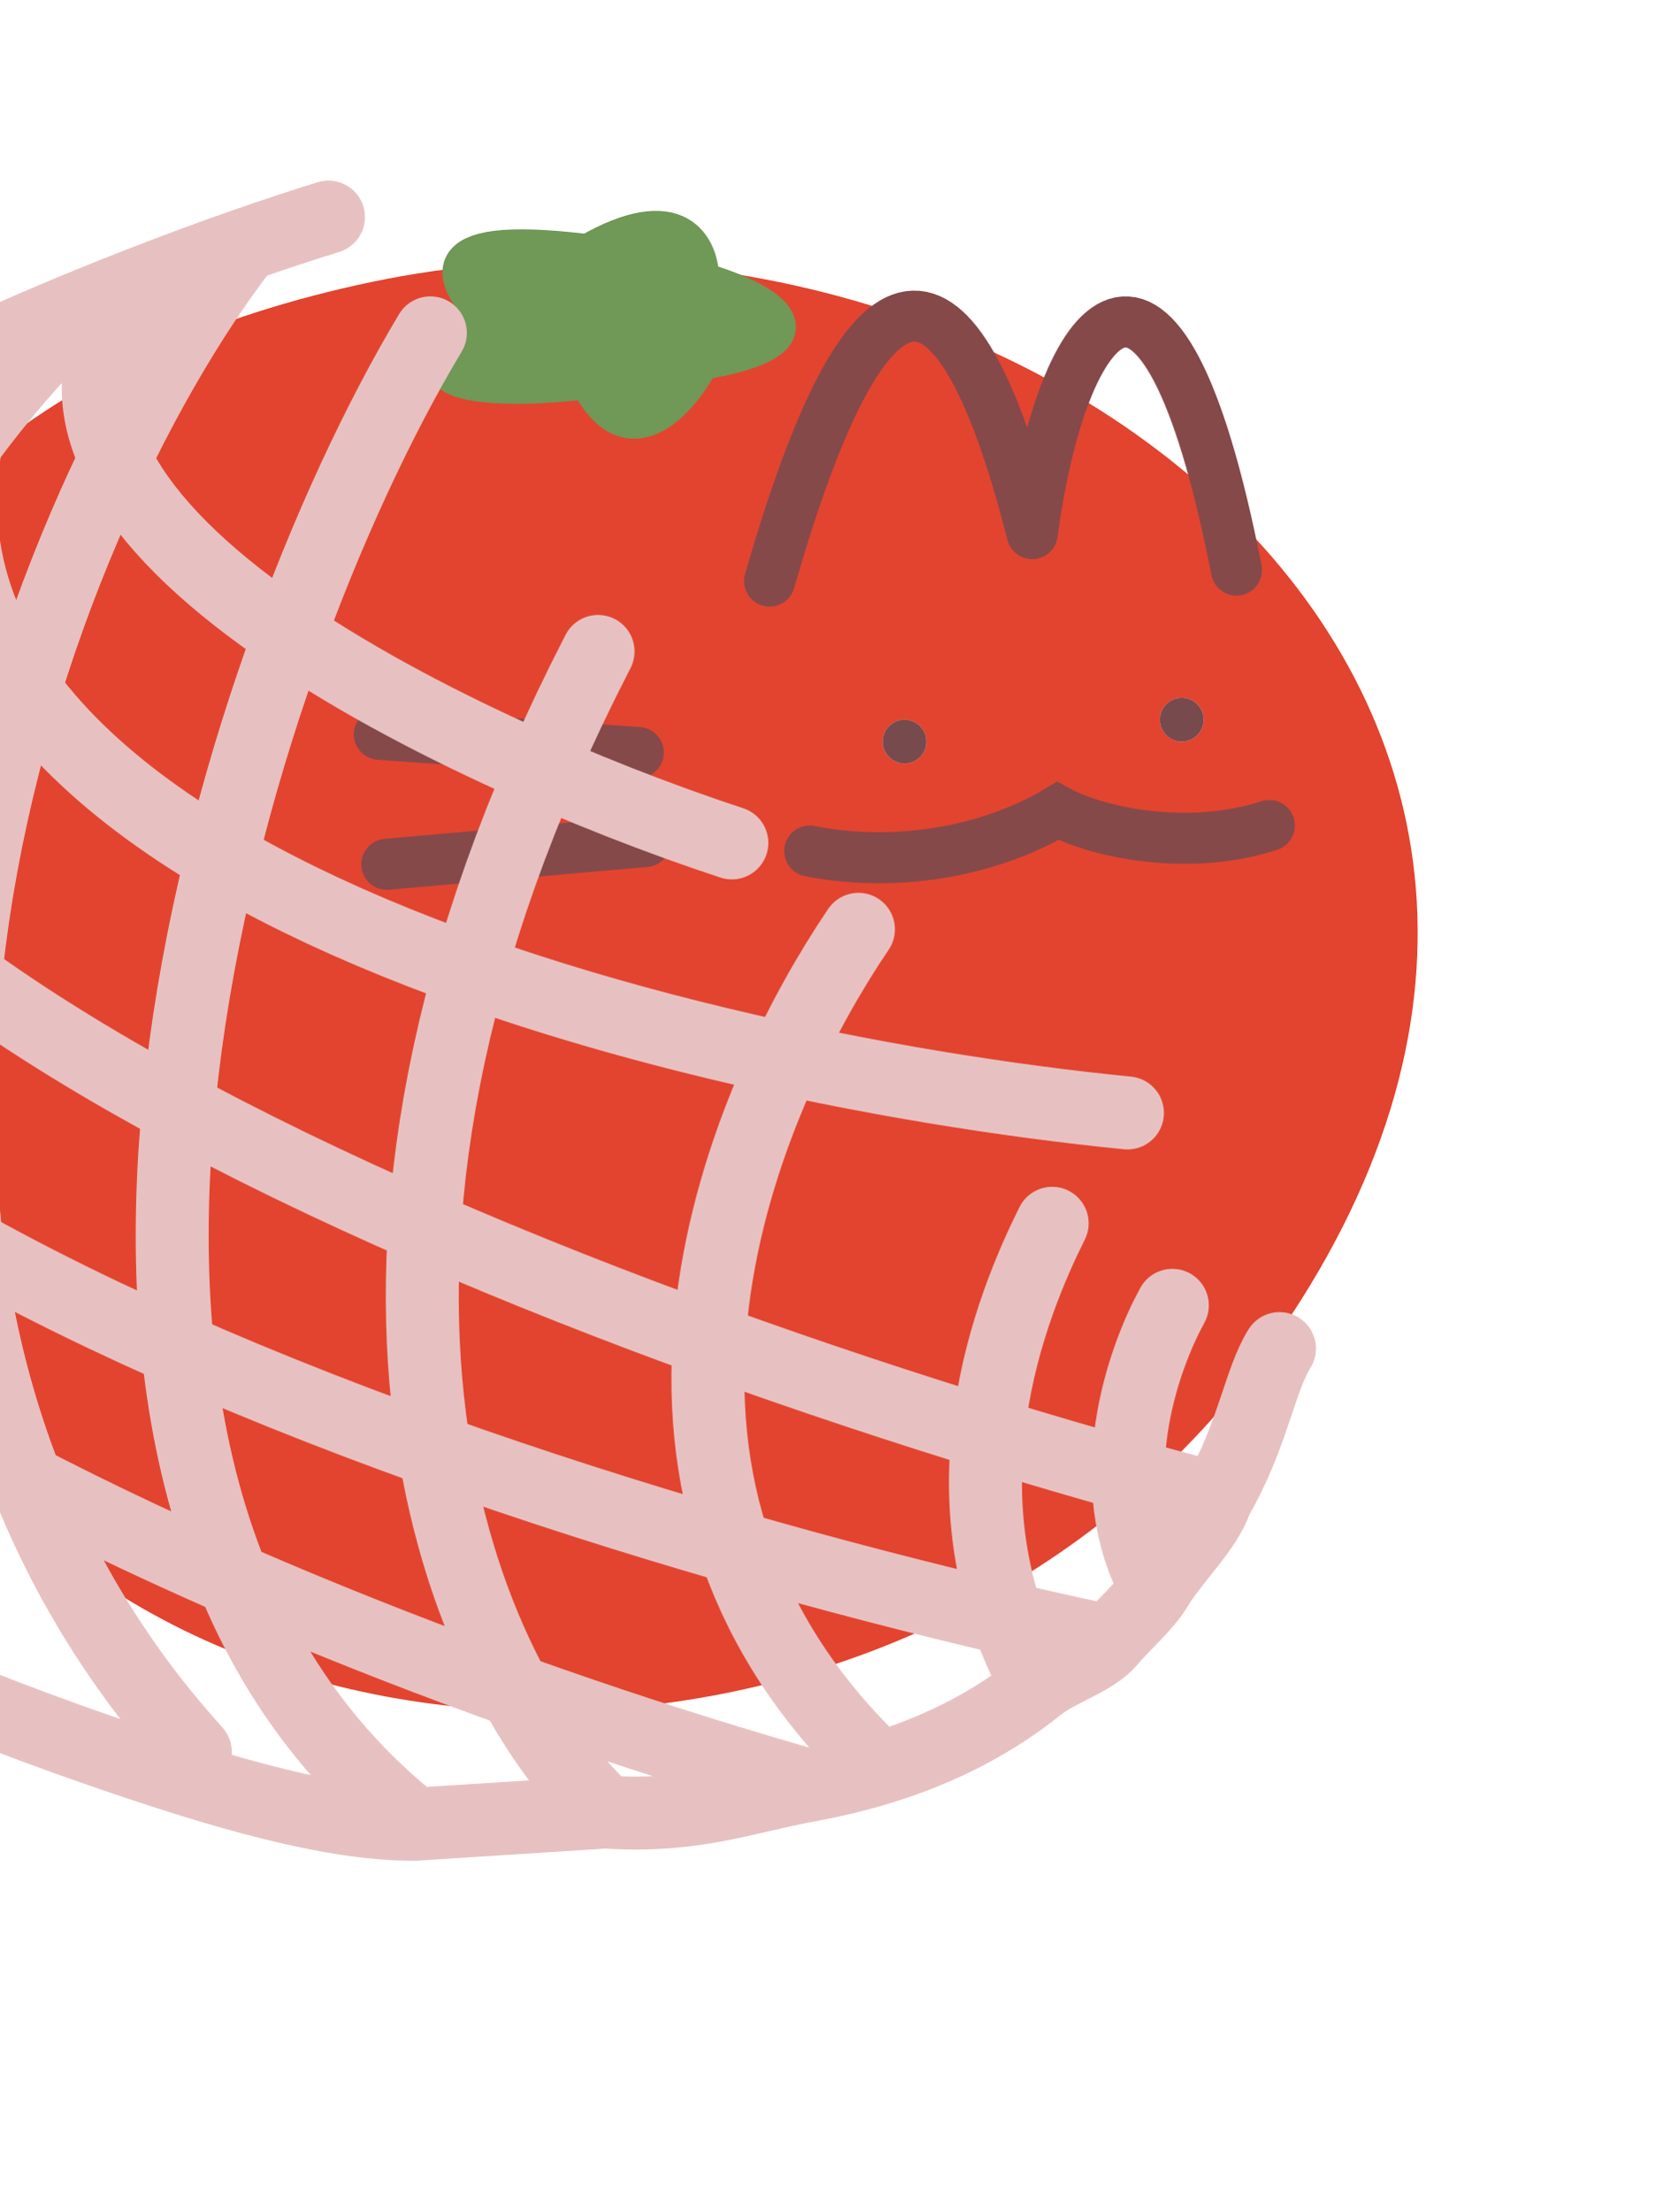
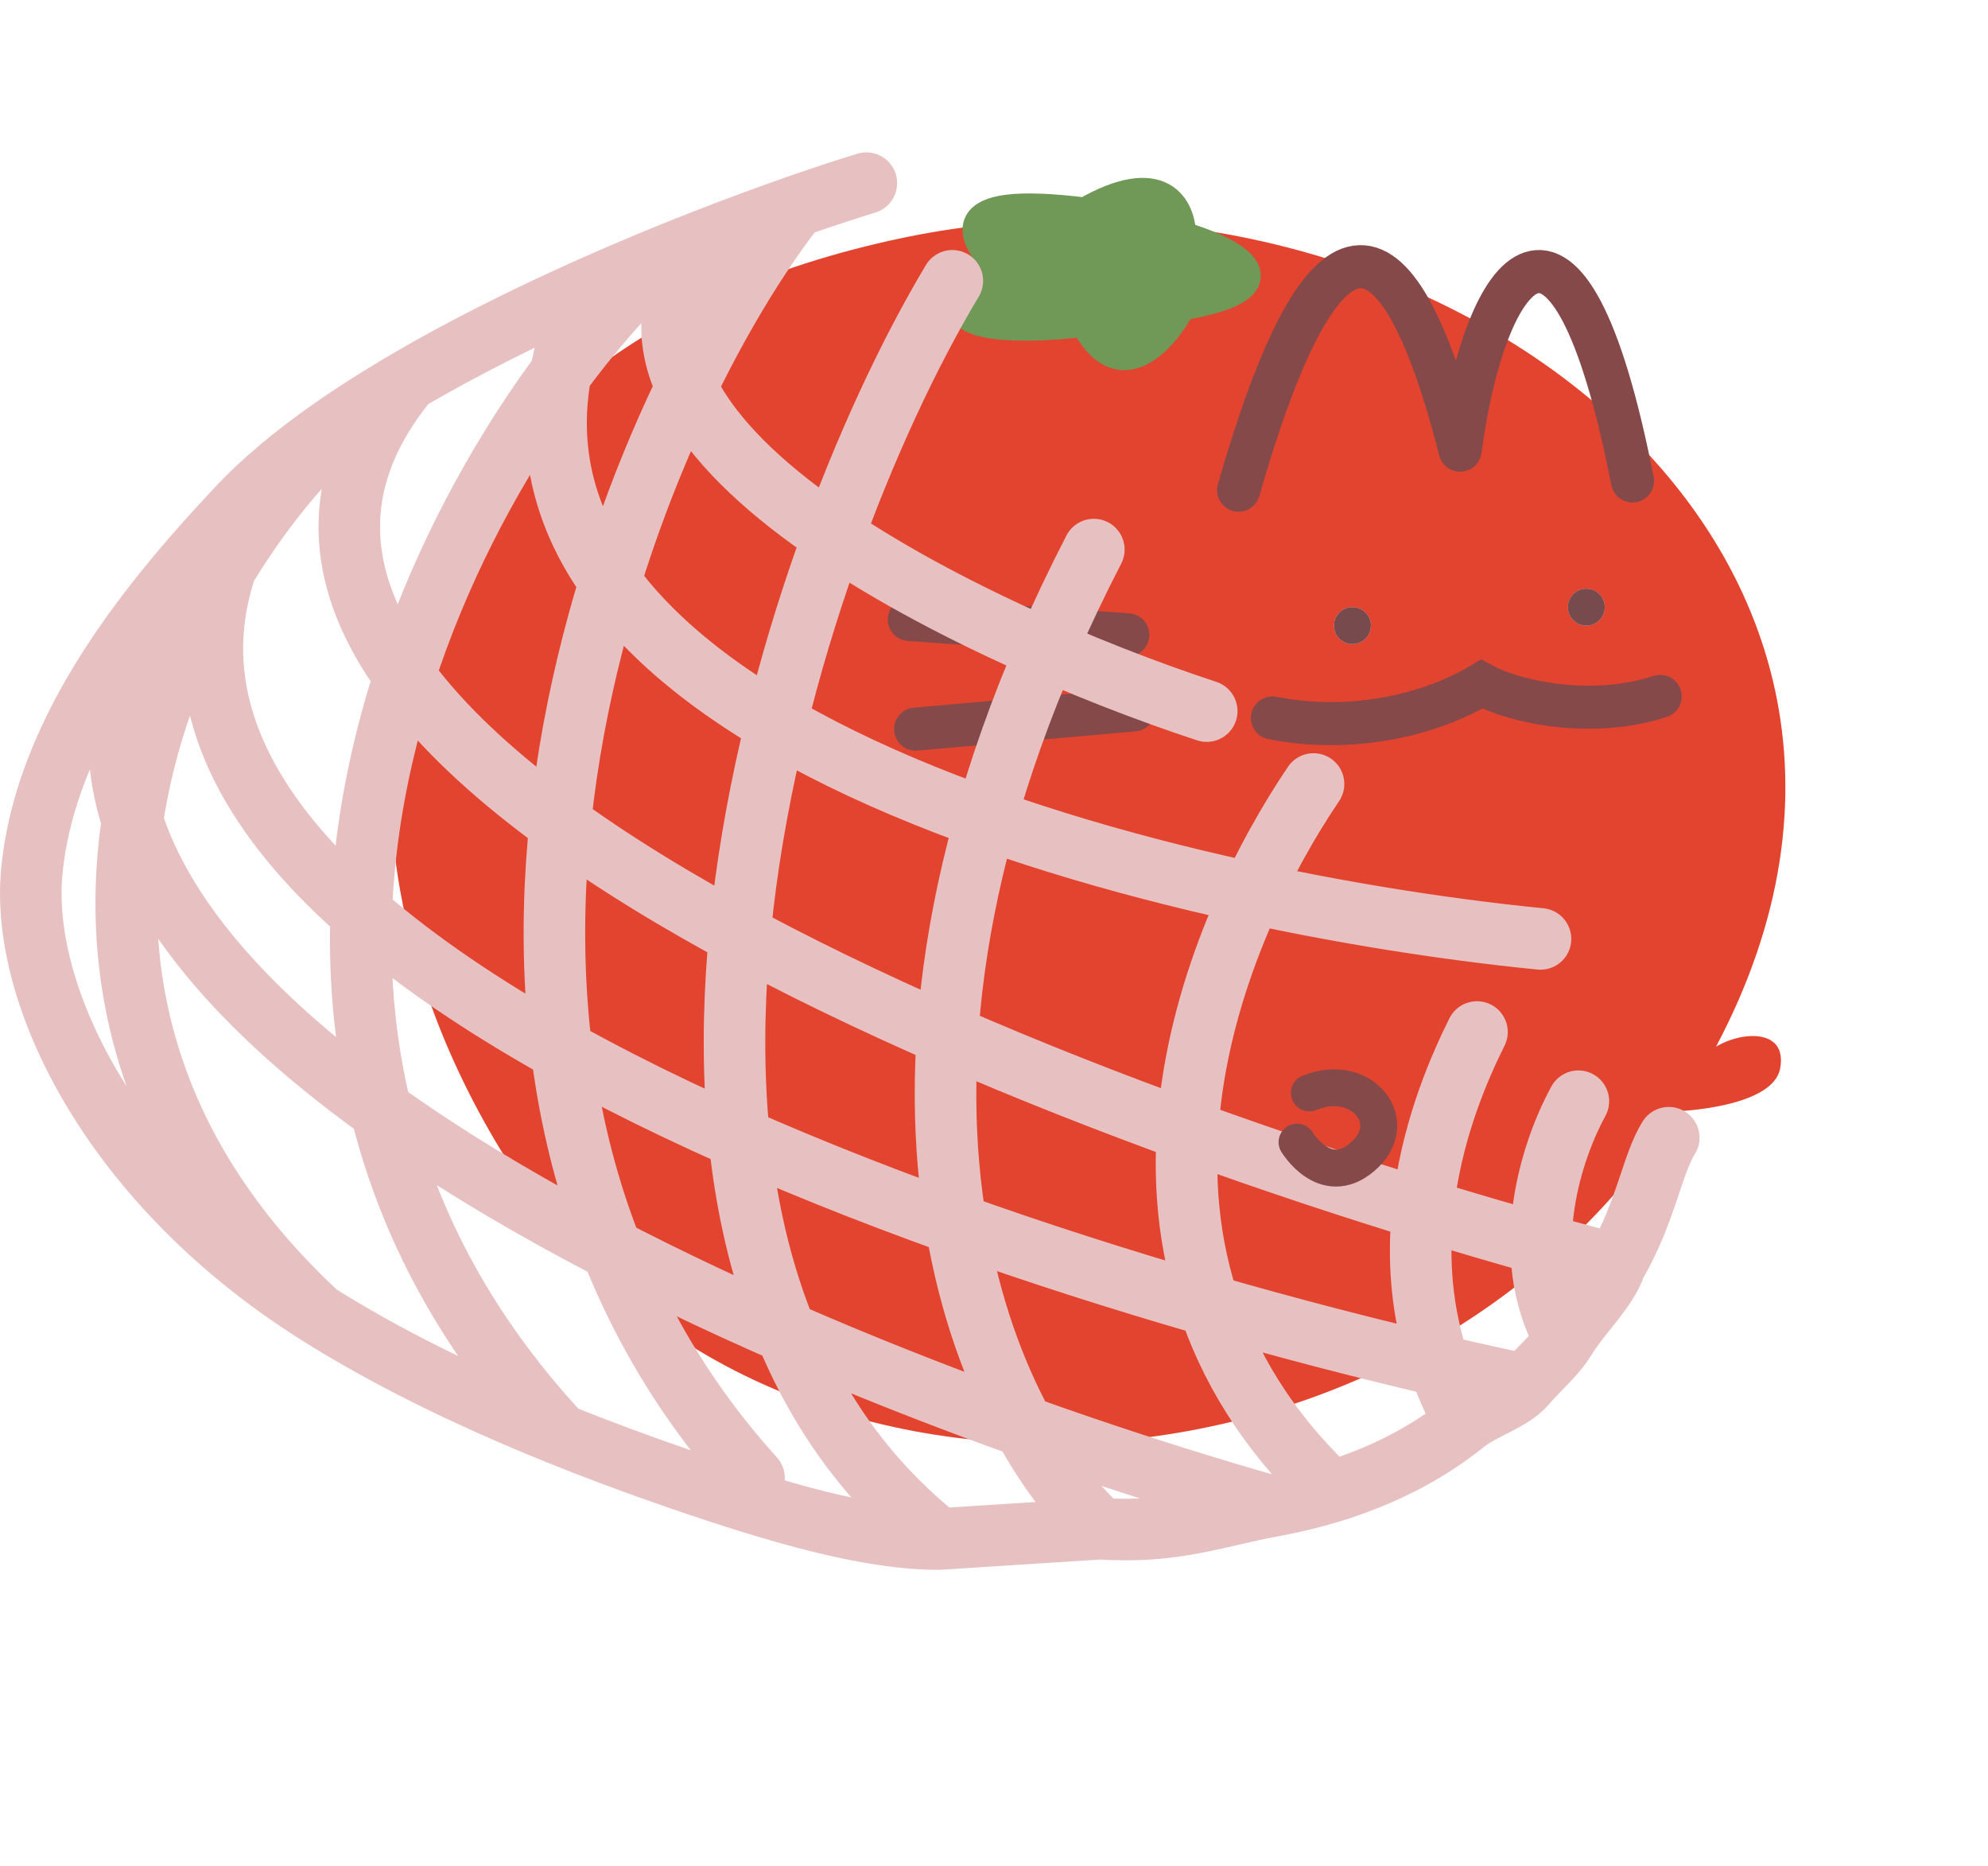
- <svg xmlns="http://www.w3.org/2000/svg" width="227" height="303" viewBox="0 0 227 303" fill="none">
-   <path d="M174 184.623C237.5 95.623 140 20.023 51 38.623C-38 57.224 -50.5 133.123 -11 192.123C28.5 251.123 128.511 248.38 174 184.623Z" fill="#E3442F" />
-   <path d="M96.099 38.423C96.099 33.84 92.995 27.458 80.581 34.592C57.591 31.728 62.189 38.661 67.361 44.111C51.268 53.325 69.469 53.657 80.581 52.17C86.098 63.169 93.225 55.019 96.099 49.569C114.031 46.569 105.57 41.138 96.099 38.423Z" fill="#709857" stroke="#709857" stroke-width="5" stroke-linejoin="bevel" />
-   <path d="M87.5 103.124L52 100.624" stroke="#85494A" stroke-width="7" stroke-linecap="round" />
-   <path d="M88.475 115.312L53.025 118.435" stroke="#85494A" stroke-width="7" stroke-linecap="round" />
-   <path d="M105.5 79.624C119 32.624 131 32.123 141.5 73.124C145.5 43.123 159 24.623 169.5 78.124" stroke="#85494A" stroke-width="7" stroke-linecap="round" stroke-linejoin="round" />
-   <path d="M111 116.624C124.2 119.224 137 115.957 145 111.124C150.5 114.124 163 116.724 174 113.124" stroke="#85494A" stroke-width="7" stroke-linecap="round" />
-   <circle cx="124" cy="101.624" r="3" fill="#D9D9D9" />
-   <circle cx="124" cy="101.624" r="3" fill="#774A4E" />
-   <circle cx="162" cy="98.624" r="3" fill="#D9D9D9" />
-   <circle cx="162" cy="98.624" r="3" fill="#774A4E" />
-   <path d="M45.025 29.747C41.7 30.771 37.826 32.041 33.557 33.532M175.399 184.807C172.679 189.13 171.721 196.813 166.756 205.387M33.557 33.532C4.066 71.46 -34.125 172.761 26.771 240.069M33.557 33.532C29.083 35.093 24.175 36.896 19.01 38.91M12.179 41.637C-22.431 73.378 -69.805 162.989 -4.677 233.04M12.179 41.637C8.137 43.291 3.99 45.057 -0.184 46.922M12.179 41.637C14.495 40.69 16.776 39.78 19.01 38.91M-4.677 233.04C1.333 235.459 7.75 237.849 14.597 240.206C30.311 245.615 45.386 250.063 56.881 249.991M-4.677 233.04C-20.496 226.675 -33.497 220.114 -44.086 213.451M-37.983 67.043C-66.146 90.46 -102.342 159.42 -44.086 213.451M-37.983 67.043C-42.449 69.973 -46.59 72.993 -50.264 76.079M-37.983 67.043C-35.252 65.251 -32.401 63.494 -29.462 61.775M-44.086 213.451C-77.437 192.464 -92.426 161.842 -90.585 141.734C-89.104 125.567 -80.342 110.627 -70.879 98.426M152.066 224.924C61.224 205.682 -105.495 149.85 -50.264 76.079M152.066 224.924C149.874 227.498 145.135 228.798 142.265 231.109M152.066 224.924C154.116 222.516 156.966 220.107 158.507 217.587M-50.264 76.079C-52.777 78.19 -55.072 80.332 -57.1 82.496C-61.332 87.011 -66.192 92.382 -70.879 98.426M110.879 244.663C34.508 222.982 -106.052 165.197 -70.879 98.426M110.879 244.663C102.021 246.28 95.085 249.127 83.034 248.311M110.879 244.663C114.335 244.032 117.566 243.244 120.59 242.318M166.756 205.387C81.081 182.987 -79.707 122.905 -29.462 61.775M166.756 205.387C165.275 209.67 161.21 213.167 158.507 217.587M-29.462 61.775C-20.228 56.377 -10.127 51.367 -0.184 46.922M58.996 45.614C31.399 91.648 -3.463 202.002 56.881 249.991M56.881 249.991L83.034 248.311M154.555 152.513C89.72 146.092 -31.997 115.986 -0.184 46.922M100.324 115.507C62.55 103.1 -6.597 70.411 19.01 38.91M83.034 248.311C64.292 230.947 37.842 174.831 81.983 89.27M117.678 127.348C102.345 149.958 78.75 202.79 120.59 242.318M120.59 242.318C129.495 239.591 136.591 235.675 142.265 231.109M144.235 167.636C138.701 178.719 127.846 205.114 142.265 231.109M160.709 178.877C156.699 186.168 150.579 203.31 158.507 217.587" stroke="#E7C1C1" stroke-width="10" stroke-linecap="round" />
+ <svg xmlns="http://www.w3.org/2000/svg" width="323" height="303" viewBox="0 0 323 303" fill="none">
+   <path d="M269.737 184.623C224.247 248.38 124.237 251.123 84.737 192.123C45.236 133.123 57.737 57.224 146.737 38.623C230.825 21.05 322.5 87.565 278.808 170.023C282.951 167.49 290.408 167.023 289.237 173.523C288.065 180.023 272.21 180.523 272.21 180.523C271.111 182.218 270.953 182.918 269.737 184.623Z" fill="#E3442F" />
+   <path d="M191.835 38.423C191.835 33.84 188.732 27.458 176.317 34.592C153.327 31.728 157.925 38.661 163.098 44.111C147.005 53.325 165.205 53.657 176.317 52.17C181.835 63.169 188.962 55.019 191.835 49.569C209.767 46.569 201.307 41.138 191.835 38.423Z" fill="#709857" stroke="#709857" stroke-width="5" stroke-linejoin="bevel" />
+   <path d="M183.237 103.124L147.737 100.624" stroke="#85494A" stroke-width="7" stroke-linecap="round" />
+   <path d="M184.212 115.312L148.761 118.435" stroke="#85494A" stroke-width="7" stroke-linecap="round" />
+   <path d="M201.237 79.624C214.737 32.624 226.737 32.123 237.237 73.124C241.237 43.123 254.737 24.623 265.237 78.124" stroke="#85494A" stroke-width="7" stroke-linecap="round" stroke-linejoin="round" />
+   <path d="M206.737 116.624C219.937 119.224 232.737 115.957 240.737 111.124C246.237 114.124 258.737 116.724 269.737 113.124" stroke="#85494A" stroke-width="7" stroke-linecap="round" />
+   <circle cx="219.737" cy="101.624" r="3" fill="#D9D9D9" />
+   <circle cx="219.737" cy="101.624" r="3" fill="#774A4E" />
+   <circle cx="257.737" cy="98.624" r="3" fill="#D9D9D9" />
+   <circle cx="257.737" cy="98.624" r="3" fill="#774A4E" />
+   <path d="M140.761 29.747C137.437 30.771 133.563 32.041 129.293 33.532M271.135 184.807C268.416 189.13 267.457 196.813 262.492 205.387M129.293 33.532C99.803 71.46 61.611 172.761 122.508 240.069M129.293 33.532C124.82 35.093 119.912 36.896 114.746 38.91M107.916 41.637C73.305 73.378 25.931 162.989 91.06 233.04M107.916 41.637C103.873 43.291 99.727 45.057 95.553 46.922M107.916 41.637C110.231 40.69 112.513 39.78 114.746 38.91M91.06 233.04C97.07 235.459 103.487 237.849 110.333 240.206C126.047 245.615 141.123 250.063 152.617 249.991M91.06 233.04C75.241 226.675 62.239 220.114 51.65 213.451M57.754 67.043C29.591 90.46 -6.606 159.42 51.65 213.451M57.754 67.043C53.288 69.973 49.146 72.993 45.473 76.079M57.754 67.043C60.484 65.251 63.335 63.494 66.275 61.775M51.65 213.451C18.299 192.464 3.31 161.842 5.152 141.734C6.632 125.567 15.394 110.627 24.858 98.426M247.803 224.924C156.96 205.682 -9.759 149.85 45.473 76.079M247.803 224.924C245.611 227.498 240.872 228.798 238.001 231.109M247.803 224.924C249.853 222.516 252.703 220.107 254.244 217.587M45.473 76.079C42.959 78.19 40.665 80.332 38.636 82.496C34.404 87.011 29.545 92.382 24.858 98.426M206.616 244.663C130.244 222.982 -10.315 165.197 24.858 98.426M206.616 244.663C197.758 246.28 190.821 249.127 178.771 248.311M206.616 244.663C210.071 244.032 213.303 243.244 216.326 242.318M262.492 205.387C176.818 182.987 16.03 122.905 66.275 61.775M262.492 205.387C261.011 209.67 256.946 213.167 254.244 217.587M66.275 61.775C75.508 56.377 85.609 51.367 95.553 46.922M154.733 45.614C127.135 91.648 92.273 202.002 152.617 249.991M152.617 249.991L178.771 248.311M250.292 152.513C185.457 146.092 63.74 115.986 95.553 46.922M196.061 115.507C158.287 103.1 89.14 70.411 114.746 38.91M178.771 248.311C160.028 230.947 133.578 174.831 177.72 89.27M213.415 127.348C198.082 149.958 174.486 202.79 216.326 242.318M216.326 242.318C225.231 239.591 232.328 235.675 238.001 231.109M239.972 167.636C234.437 178.719 223.582 205.114 238.001 231.109M256.446 178.877C252.436 186.168 246.315 203.31 254.244 217.587" stroke="#E7C1C1" stroke-width="10" stroke-linecap="round" />
+   <path d="M212.737 177.523C221.237 174.023 228.032 182.36 221.237 188.023C215.237 193.023 210.737 185.523 210.737 185.523" stroke="#85494A" stroke-width="6" stroke-linecap="round" />
</svg>
